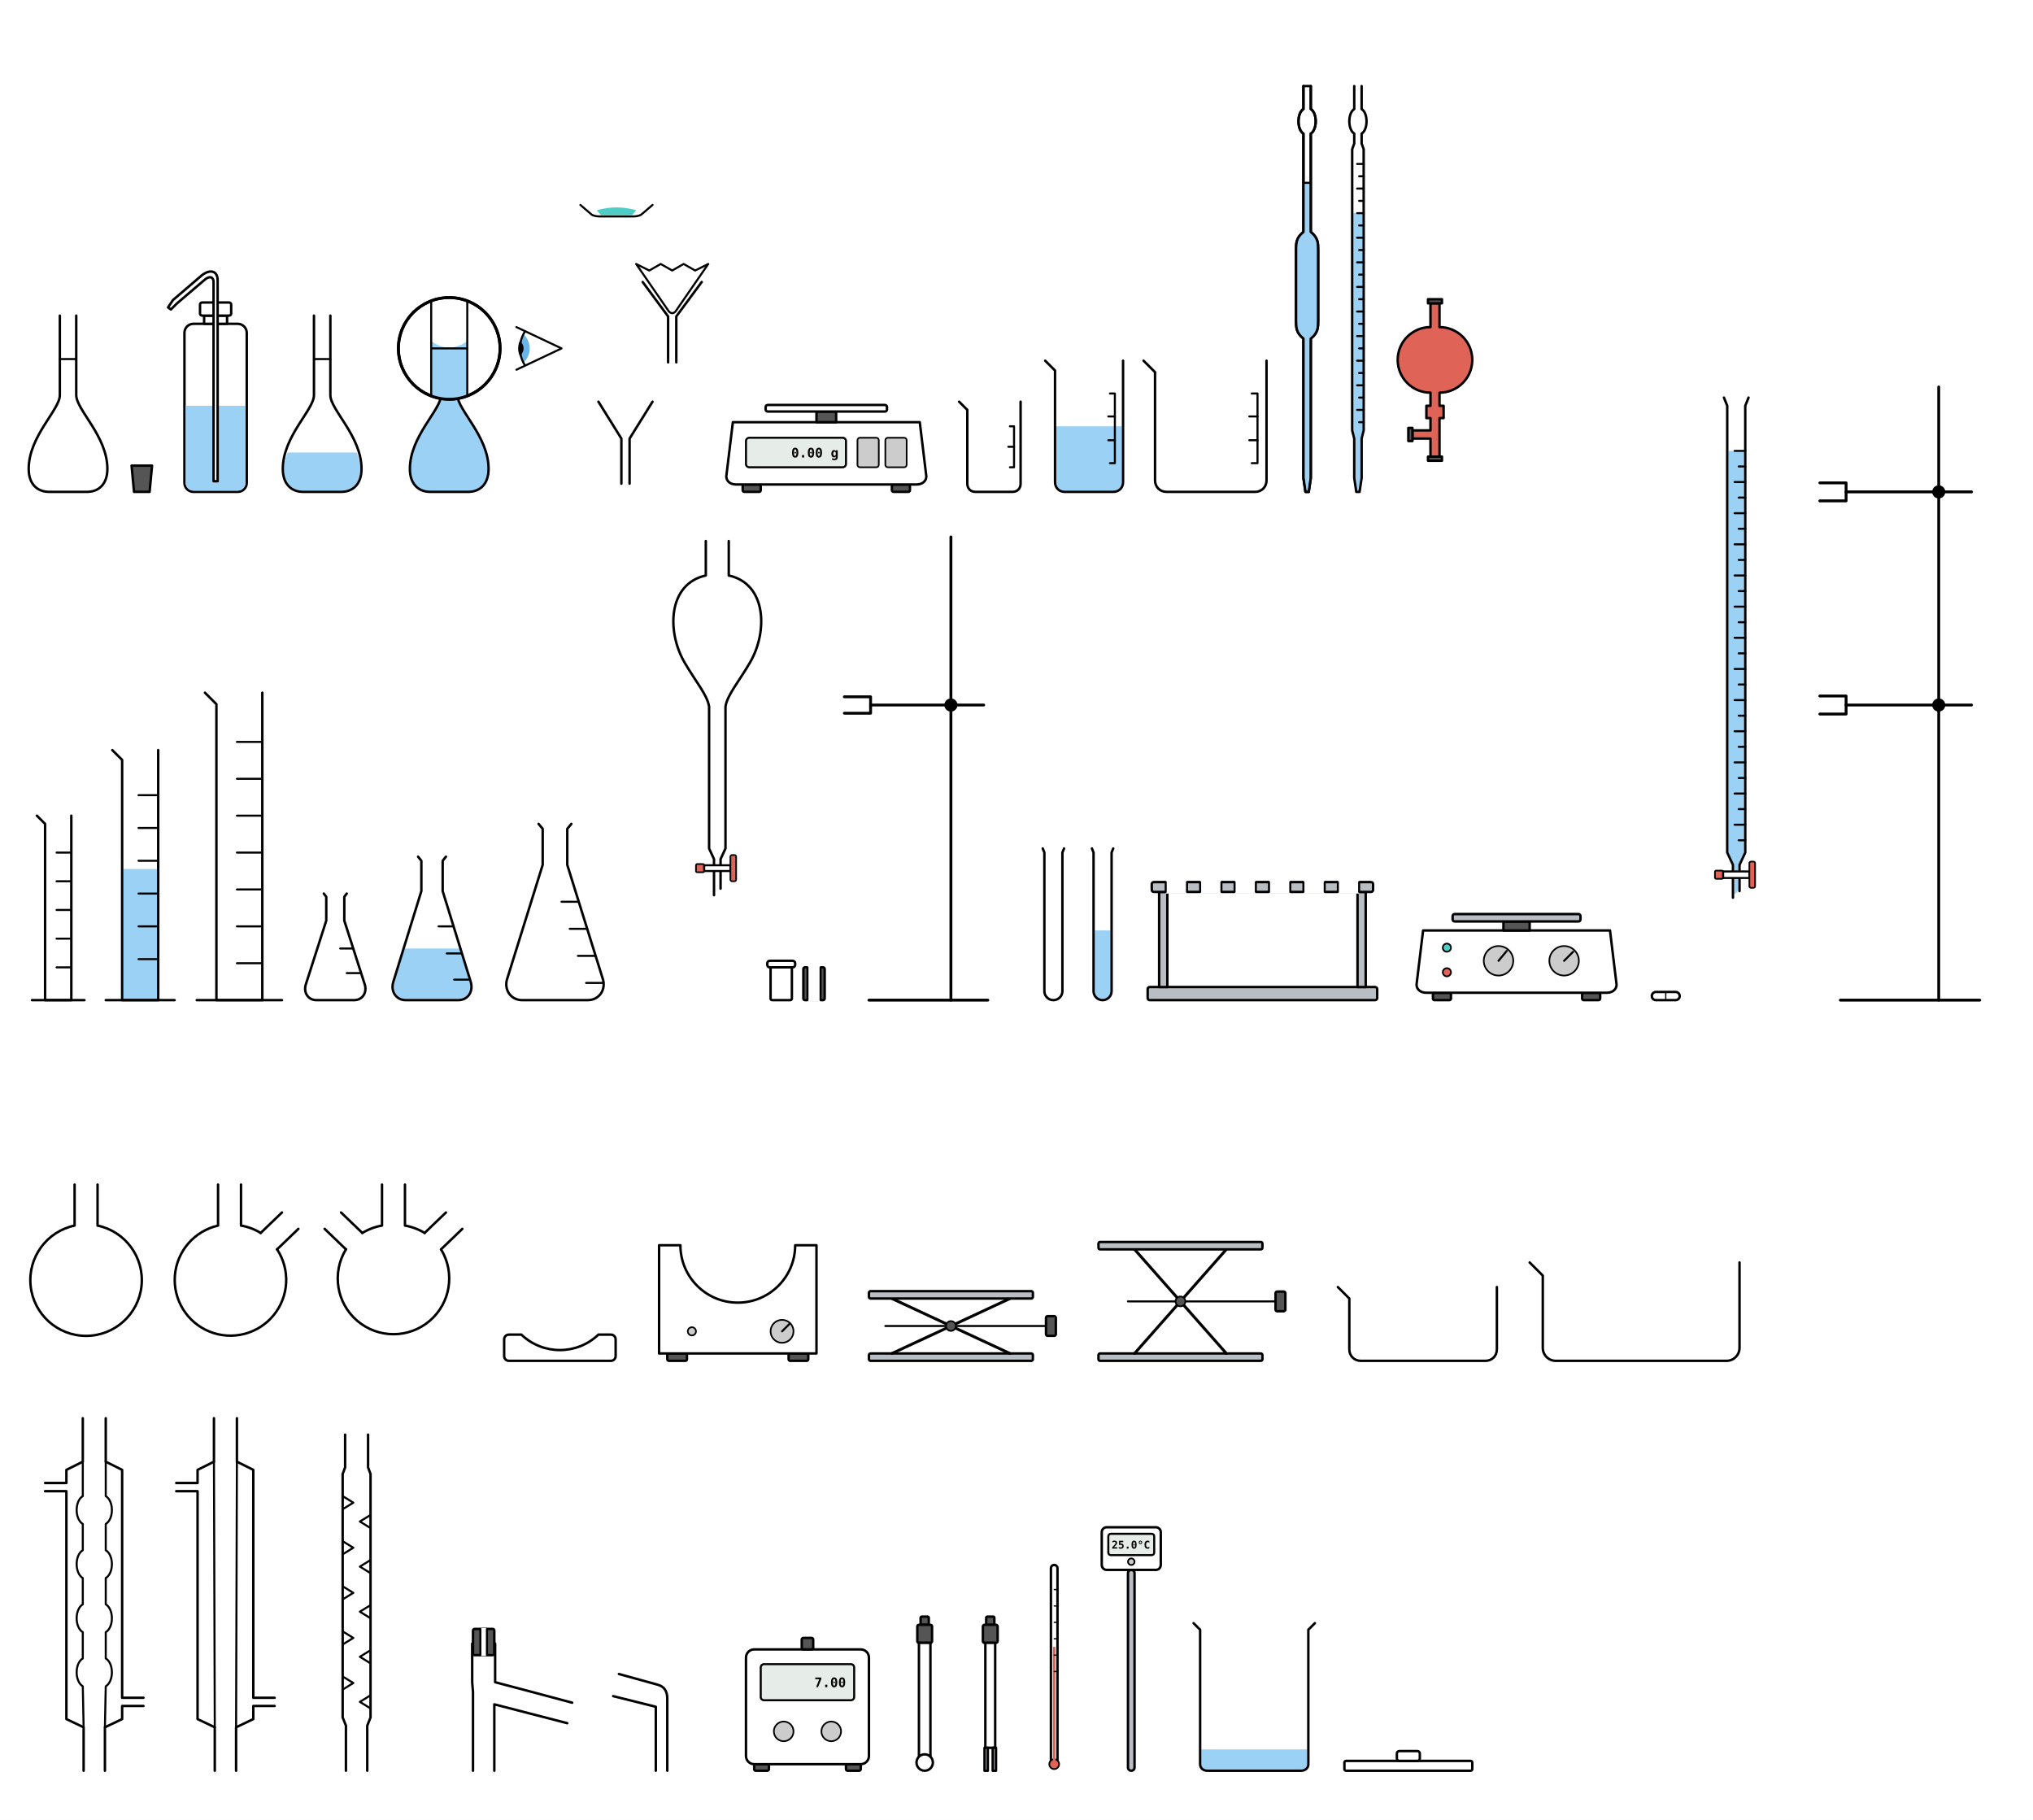
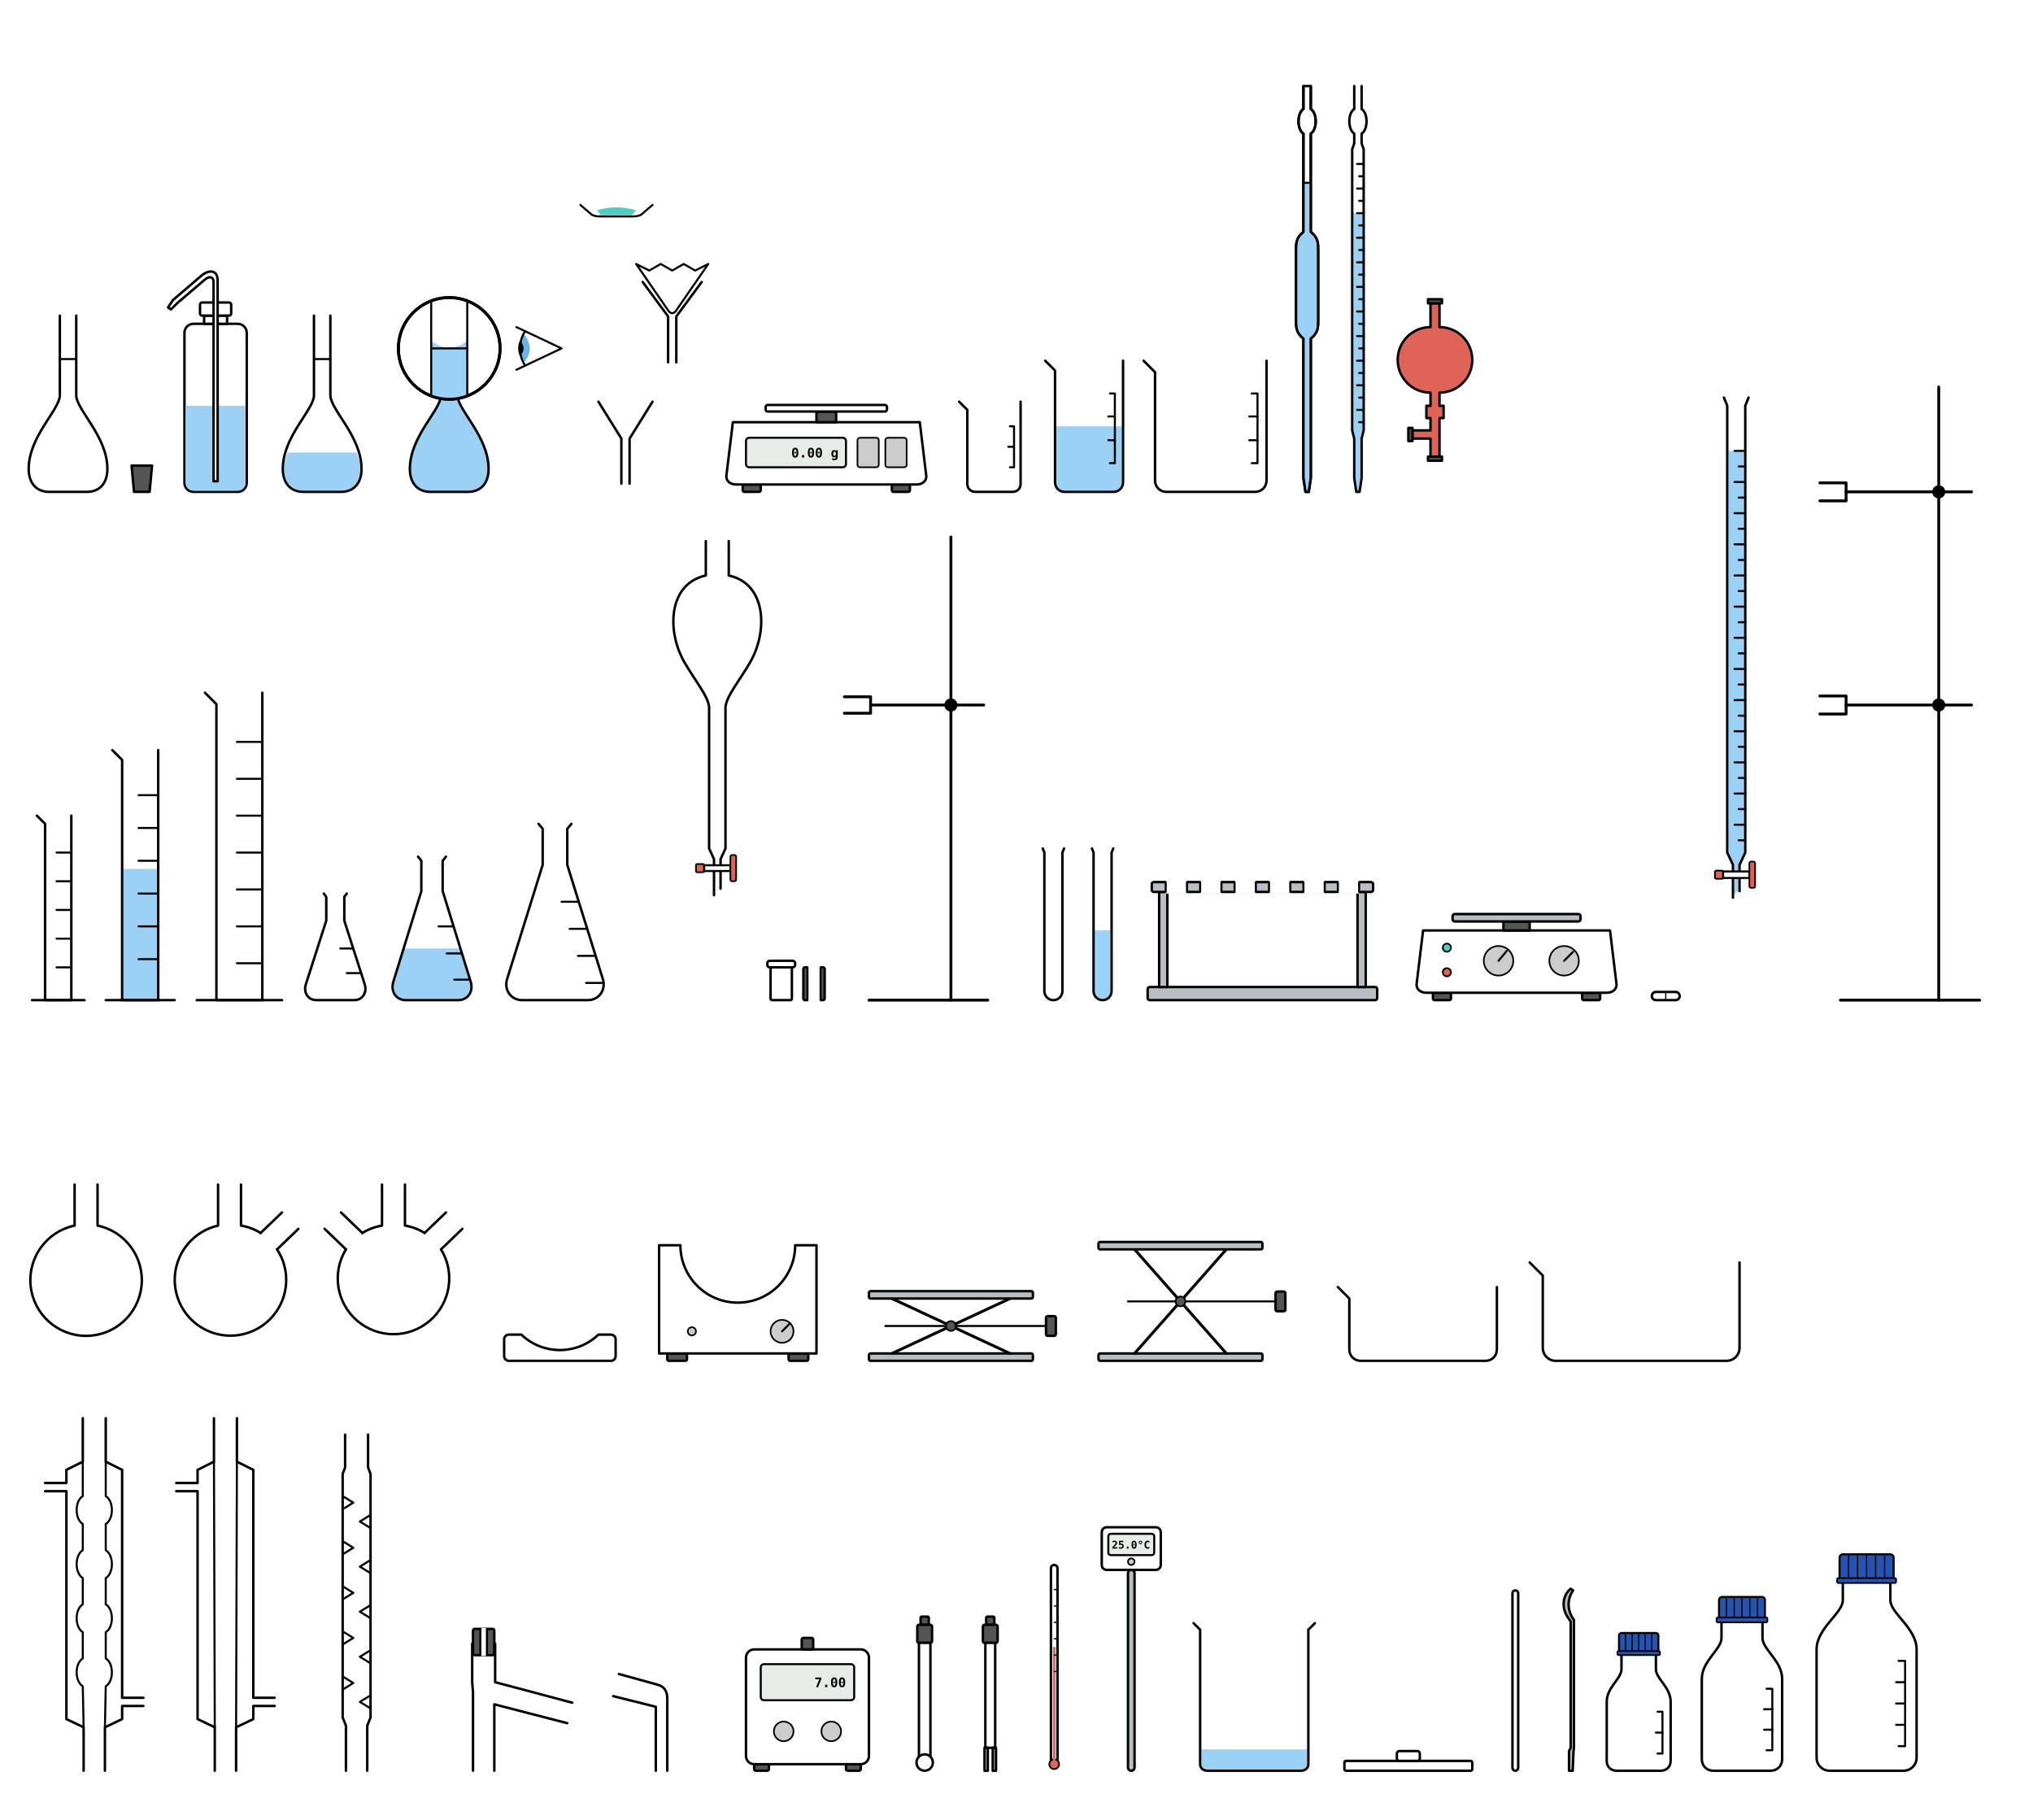
<svg xmlns="http://www.w3.org/2000/svg" viewBox="0 0 2480 2220" width="2480" height="2220">
  <style>
    .verre { fill: #ffffff; stroke: #000000; stroke-width: 3; stroke-linecap: round; stroke-linejoin: round; }
    .verre-fond { fill: #ffffff; stroke: none; }
    .liquide { fill: #9ad1f5; stroke: none; }
    .solide { fill: #4ecdc4; stroke: none; }
    .propipette { fill: #e06358; stroke: #000000; stroke-width: 3; stroke-linecap: round; stroke-linejoin: round; }
    .robinet-rouge { fill: #e06358; stroke: #000000; stroke-width: 2; stroke-linecap: round; stroke-linejoin: round; }
    .trait { fill: none; stroke: #000000; stroke-width: 2.5; stroke-linecap: round; stroke-linejoin: round; }
    .potence { fill: none; stroke: #000000; stroke-width: 3.5; stroke-linecap: round; stroke-linejoin: round; }
    .bouchon { fill: #555555; stroke: #000000; stroke-width: 3; stroke-linejoin: round; }
    .metal { fill: #b8bec4; stroke: #000000; stroke-width: 3; stroke-linecap: round; stroke-linejoin: round; }
    .ecran { fill: #e6ece8; stroke: #000000; stroke-width: 2.5; stroke-linejoin: round; }
    .bouton { fill: #cccccc; stroke: #000000; stroke-width: 2; stroke-linejoin: round; }
    .texte-ecran { font-family: monospace; font-size: 16px; font-weight: bold; fill: #000000; text-anchor: end; }
  </style>
  <rect x="0" y="0" width="2480" height="2220" fill="#ffffff" />
  <path class="verre-fond" d="M 73,385 L 73,482 C 73,500 35,532 35,572 C 35,590 45,600 60,600 L 106,600 C 121,600 131,590 131,572 C 131,532 93,500 93,482 L 93,385 Z" />
  <path class="verre" style="fill:none;" d="M 73,385 L 73,482 C 73,500 35,532 35,572 C 35,590 45,600 60,600 L 106,600 C 121,600 131,590 131,572 C 131,532 93,500 93,482 L 93,385" />
  <line class="trait" x1="73" y1="438" x2="93" y2="438" />
  <polygon class="bouchon" points="160.5,568 185.5,568 182.5,600 163.5,600" />
  <rect class="verre" x="225" y="395" width="76" height="205" rx="11" />
  <path class="liquide" d="M 226.5,495 L 299.5,495 L 299.5,589 C 299.5,594.5 295,598.5 289.5,598.5 L 236.5,598.5 C 231,598.5 226.5,594.5 226.5,589 Z" />
  <rect class="verre" x="249" y="385" width="28" height="10" />
  <rect class="verre" x="244" y="369" width="38" height="16" rx="2.5" />
  <path class="verre" d="M 265.5,587 L 265.5,342 C 265.5,330 256,328 246,336 L 211,366 L 205,375 L 208.5,377.5 L 216,370 L 250,341 C 256,336 260.5,338 260.5,344 L 260.5,587 Z" />
  <path class="verre-fond" d="M 383,385 L 383,482 C 383,500 345,532 345,572 C 345,590 355,600 370,600 L 416,600 C 431,600 441,590 441,572 C 441,532 403,500 403,482 L 403,385 Z" />
  <path class="liquide" d="M 351,552 L 435,552 C 438.5,560 439.5,566 439.5,572 C 439.5,589 430,598.5 416,598.5 L 370,598.5 C 356,598.5 346.5,589 346.5,572 C 346.5,566 347.5,560 351,552 Z" />
  <path class="verre" style="fill:none;" d="M 383,385 L 383,482 C 383,500 345,532 345,572 C 345,590 355,600 370,600 L 416,600 C 431,600 441,590 441,572 C 441,532 403,500 403,482 L 403,385" />
  <line class="trait" x1="383" y1="438" x2="403" y2="438" />
  <path class="liquide" d="M 538,482 C 538,500 500,532 500,572 C 500,590 510,600 525,600 L 571,600 C 586,600 596,590 596,572 C 596,532 558,500 558,482 Z" />
  <path class="verre" style="fill:none;" d="M 538,482 C 538,500 500,532 500,572 C 500,590 510,600 525,600 L 571,600 C 586,600 596,590 596,572 C 596,532 558,500 558,482" />
  <circle cx="548" cy="425" r="62" fill="#ffffff" stroke="#000000" stroke-width="3.5" />
  <path class="liquide" d="M 526,416 Q 548,432 570,416 L 570,482 A 62,62 0 0,1 526,482 Z" />
  <line class="trait" x1="526" y1="368" x2="526" y2="482" />
  <line class="trait" x1="570" y1="368" x2="570" y2="482" />
  <line class="trait" x1="526" y1="425" x2="570" y2="425" />
  <circle cx="548" cy="425" r="62" fill="none" stroke="#000000" stroke-width="3.5" />
  <path d="M 638,407 A 24,24 0 0,1 638,443 A 35,35 0 0,1 638,407 Z" fill="#6ab5e8" />
  <path d="M 634,416 A 11,11 0 0,1 634,434 A 22,22 0 0,1 634,416 Z" fill="#000000" />
  <path class="trait" d="M 640,405 A 38,38 0 0,0 640,445" />
  <path class="trait" d="M 630,399 L 685,425 L 630,451" />
  <path class="verre-fond" d="M 730,490 L 758,535 L 758,590 L 768,590 L 768,535 L 796,490 Z" />
  <path class="verre" style="fill:none;" d="M 730,490 L 758,535 L 758,590" />
  <path class="verre" style="fill:none;" d="M 796,490 L 768,535 L 768,590" />
  <path class="verre-fond" d="M 776,322 L 792,330 L 806,322 L 820,330 L 834,322 L 848,330 L 864,322 L 825,382 L 825,442 L 815,442 L 815,382 Z" />
  <path class="trait" d="M 776,322 L 792,330 L 806,322 L 820,330 L 834,322 L 848,330 L 864,322 L 824,380 Q 820,384 816,380 Z" />
  <path class="verre" style="fill:none;" d="M 784,344 L 815,386 L 815,442" />
  <path class="verre" style="fill:none;" d="M 856,344 L 825,386 L 825,442" />
  <path class="solide" d="M 728,256.5 Q 752,249.5 776,256.5 L 771,262.5 L 733,262.5 Z" />
  <path class="trait" d="M 708,250 L 722,262 C 725,263.5 728,264 732,264 L 772,264 C 776,264 779,263.5 782,262 L 796,250" />
  <rect class="bouchon" x="906" y="591" width="22" height="9" rx="2" />
  <rect class="bouchon" x="1088" y="591" width="22" height="9" rx="2" />
  <path class="verre" d="M 894,515 L 1122,515 L 1130,581 C 1130,587 1125,591 1118,591 L 898,591 C 891,591 886,587 886,581 Z" />
  <rect class="bouchon" x="996" y="502" width="24" height="13" />
  <rect class="verre" x="934" y="494" width="148" height="8" rx="2.5" />
  <rect class="ecran" x="910" y="534" width="122" height="36" rx="4" />
  <text class="texte-ecran" x="1023" y="558">0.00 g</text>
  <rect class="bouton" x="1046" y="534" width="26" height="36" rx="3" />
  <rect class="bouton" x="1080" y="534" width="26" height="36" rx="3" />
  <path class="verre-fond" d="M 1170,490 L 1180,500 L 1180,590 C 1180,596 1184,600 1190,600 L 1235,600 C 1241,600 1245,596 1245,590 L 1245,490 Z" />
  <path class="verre" style="fill:none;" d="M 1170,490 L 1180,500 L 1180,590 C 1180,596 1184,600 1190,600 L 1235,600 C 1241,600 1245,596 1245,590 L 1245,490" />
  <path class="trait" d="M 1232,520 L 1237,520 L 1237,570 L 1232,570" />
  <line class="trait" x1="1230" y1="545" x2="1237" y2="545" />
  <path class="verre-fond" d="M 1275,440 L 1287,452 L 1287,588 C 1287,595 1292,600 1299,600 L 1358,600 C 1365,600 1370,595 1370,588 L 1370,440 Z" />
  <path class="liquide" d="M 1288.5,520 L 1368.5,520 L 1368.5,588 C 1368.5,594 1364,598.5 1358,598.5 L 1299,598.5 C 1293,598.5 1288.5,594 1288.5,588 Z" />
  <path class="verre" style="fill:none;" d="M 1275,440 L 1287,452 L 1287,588 C 1287,595 1292,600 1299,600 L 1358,600 C 1365,600 1370,595 1370,588 L 1370,440" />
  <path class="trait" d="M 1354,480 L 1360,480 L 1360,565 L 1354,565" />
  <line class="trait" x1="1352" y1="508" x2="1360" y2="508" />
  <line class="trait" x1="1352" y1="537" x2="1360" y2="537" />
  <path class="verre-fond" d="M 1395,440 L 1409,454 L 1409,586 C 1409,594 1415,600 1423,600 L 1531,600 C 1539,600 1545,594 1545,586 L 1545,440 Z" />
  <path class="verre" style="fill:none;" d="M 1395,440 L 1409,454 L 1409,586 C 1409,594 1415,600 1423,600 L 1531,600 C 1539,600 1545,594 1545,586 L 1545,440" />
  <path class="trait" d="M 1527,480 L 1534,480 L 1534,565 L 1527,565" />
  <line class="trait" x1="1524" y1="508" x2="1534" y2="508" />
  <line class="trait" x1="1524" y1="537" x2="1534" y2="537" />
  <path class="verre" d="M 1590,105 L 1590,133 C 1582,138 1582,158 1590,163 L 1590,283 C 1581,290 1581,297 1581,305 L 1581,391 C 1581,399 1581,406 1590,413 L 1590,583 L 1592.5,600 L 1596.5,600 L 1599,583 L 1599,413 C 1608,406 1608,399 1608,391 L 1608,305 C 1608,297 1608,290 1599,283 L 1599,163 C 1607,158 1607,138 1599,133 L 1599,105 Z" />
  <path class="liquide" d="M 1591.5,223 L 1597.5,223 L 1597.5,283 C 1606.5,290 1606.5,297 1606.5,305 L 1606.5,391 C 1606.5,399 1606.5,406 1597.5,413 L 1597.5,583 L 1595.5,598.5 L 1593.5,598.5 L 1591.5,583 L 1591.5,413 C 1582.5,406 1582.5,399 1582.5,391 L 1582.5,305 C 1582.5,297 1582.5,290 1591.5,283 Z" />
  <path class="verre" style="fill:none;" d="M 1590,105 L 1590,133 C 1582,138 1582,158 1590,163 L 1590,283 C 1581,290 1581,297 1581,305 L 1581,391 C 1581,399 1581,406 1590,413 L 1590,583 L 1592.5,600 L 1596.5,600 L 1599,583 L 1599,413 C 1608,406 1608,399 1608,391 L 1608,305 C 1608,297 1608,290 1599,283 L 1599,163 C 1607,158 1607,138 1599,133 L 1599,105" />
  <line class="trait" x1="1590" y1="223" x2="1599" y2="223" />
  <path class="verre-fond" d="M 1652,105 L 1652,133 C 1644,138 1644,158 1652,163 L 1652,175 L 1649.5,182 L 1649.5,525 L 1652,535 L 1652,583 L 1654.5,600 L 1658.5,600 L 1661,583 L 1661,535 L 1663.5,525 L 1663.5,182 L 1661,175 L 1661,163 C 1669,158 1669,138 1661,133 L 1661,105 Z" />
  <path class="liquide" d="M 1651,260 L 1662,260 L 1662,525 L 1659.5,535 L 1659.5,583 L 1657.5,598.5 L 1655.5,598.5 L 1653.5,583 L 1653.5,535 L 1651,525 Z" />
  <path class="verre" style="fill:none;" d="M 1652,105 L 1652,133 C 1644,138 1644,158 1652,163 L 1652,175 L 1649.5,182 L 1649.5,525 L 1652,535 L 1652,583 L 1654.5,600 L 1658.5,600 L 1661,583 L 1661,535 L 1663.5,525 L 1663.5,182 L 1661,175 L 1661,163 C 1669,158 1669,138 1661,133 L 1661,105" />
  <line class="trait" x1="1655.5" y1="200" x2="1663.5" y2="200" />
  <line class="trait" x1="1658" y1="215" x2="1663.5" y2="215" />
  <line class="trait" x1="1655.5" y1="230" x2="1663.5" y2="230" />
  <line class="trait" x1="1658" y1="245" x2="1663.5" y2="245" />
  <line class="trait" x1="1655.5" y1="260" x2="1663.5" y2="260" />
  <line class="trait" x1="1658" y1="275" x2="1663.5" y2="275" />
  <line class="trait" x1="1655.5" y1="290" x2="1663.5" y2="290" />
  <line class="trait" x1="1658" y1="305" x2="1663.5" y2="305" />
  <line class="trait" x1="1655.5" y1="320" x2="1663.5" y2="320" />
  <line class="trait" x1="1658" y1="335" x2="1663.5" y2="335" />
  <line class="trait" x1="1655.5" y1="350" x2="1663.5" y2="350" />
  <line class="trait" x1="1658" y1="365" x2="1663.5" y2="365" />
  <line class="trait" x1="1655.5" y1="380" x2="1663.5" y2="380" />
  <line class="trait" x1="1658" y1="395" x2="1663.5" y2="395" />
  <line class="trait" x1="1655.5" y1="410" x2="1663.5" y2="410" />
  <line class="trait" x1="1658" y1="425" x2="1663.5" y2="425" />
  <line class="trait" x1="1655.5" y1="440" x2="1663.5" y2="440" />
  <line class="trait" x1="1658" y1="455" x2="1663.5" y2="455" />
  <line class="trait" x1="1655.5" y1="470" x2="1663.5" y2="470" />
  <line class="trait" x1="1658" y1="485" x2="1663.5" y2="485" />
  <line class="trait" x1="1655.5" y1="500" x2="1663.5" y2="500" />
  <line class="trait" x1="1658" y1="515" x2="1663.5" y2="515" />
  <path class="propipette" d="M 1745,370 L 1745,399 A 40,40 0 1,0 1745,479 L 1745,495 L 1740,495 L 1740,510 L 1745,510 L 1745,525 L 1723,525 L 1723,535 L 1745,535 L 1745,557 L 1756,557 L 1756,510 L 1761,510 L 1761,495 L 1756,495 L 1756,479 A 40,40 0 1,0 1756,399 L 1756,370 Z" />
  <rect class="bouchon" x="1742" y="365" width="17" height="5" />
  <rect class="bouchon" x="1718" y="522" width="5" height="16" />
  <rect class="bouchon" x="1742" y="557" width="17" height="5" />
  <path class="verre-fond" d="M 45,995 L 55,1005 L 55,1220 L 87,1220 L 87,995 Z" />
  <path class="verre" style="fill:none;" d="M 45,995 L 55,1005 L 55,1220 L 87,1220 L 87,995" />
  <line class="verre" x1="39" y1="1220" x2="103" y2="1220" />
  <line class="trait" x1="69" y1="1040" x2="87" y2="1040" />
  <line class="trait" x1="69" y1="1075" x2="87" y2="1075" />
  <line class="trait" x1="69" y1="1110" x2="87" y2="1110" />
  <line class="trait" x1="69" y1="1145" x2="87" y2="1145" />
  <line class="trait" x1="69" y1="1180" x2="87" y2="1180" />
  <path class="verre-fond" d="M 137,915 L 149,927 L 149,1220 L 193,1220 L 193,915 Z" />
  <path class="liquide" d="M 150.5,1060 L 191.5,1060 L 191.5,1218.5 L 150.5,1218.5 Z" />
  <path class="verre" style="fill:none;" d="M 137,915 L 149,927 L 149,1220 L 193,1220 L 193,915" />
  <line class="verre" x1="129" y1="1220" x2="213" y2="1220" />
  <line class="trait" x1="169" y1="970" x2="193" y2="970" />
  <line class="trait" x1="169" y1="1010" x2="193" y2="1010" />
  <line class="trait" x1="169" y1="1050" x2="193" y2="1050" />
  <line class="trait" x1="169" y1="1090" x2="193" y2="1090" />
  <line class="trait" x1="169" y1="1130" x2="193" y2="1130" />
  <line class="trait" x1="169" y1="1170" x2="193" y2="1170" />
  <path class="verre-fond" d="M 250,845 L 264,859 L 264,1220 L 320,1220 L 320,845 Z" />
  <path class="verre" style="fill:none;" d="M 250,845 L 264,859 L 264,1220 L 320,1220 L 320,845" />
  <line class="verre" x1="240" y1="1220" x2="344" y2="1220" />
  <line class="trait" x1="289" y1="905" x2="320" y2="905" />
  <line class="trait" x1="289" y1="950" x2="320" y2="950" />
  <line class="trait" x1="289" y1="995" x2="320" y2="995" />
  <line class="trait" x1="289" y1="1040" x2="320" y2="1040" />
  <line class="trait" x1="289" y1="1085" x2="320" y2="1085" />
  <line class="trait" x1="289" y1="1130" x2="320" y2="1130" />
  <line class="trait" x1="289" y1="1175" x2="320" y2="1175" />
  <path class="verre-fond" d="M 395,1090 L 398,1094 L 398,1123 L 373,1201 C 370,1211 376,1220 386,1220 L 432,1220 C 442,1220 448,1211 445,1201 L 420,1123 L 420,1094 L 423,1090 Z" />
  <path class="verre" style="fill:none;" d="M 395,1090 L 398,1094 L 398,1123 L 373,1201 C 370,1211 376,1220 386,1220 L 432,1220 C 442,1220 448,1211 445,1201 L 420,1123 L 420,1094 L 423,1090" />
  <line class="trait" x1="415" y1="1157" x2="430" y2="1157" />
  <line class="trait" x1="423" y1="1187" x2="440" y2="1187" />
  <path class="verre-fond" d="M 510,1045 L 514,1050 L 514,1087 L 480,1197 C 476,1209 483,1220 495,1220 L 559,1220 C 571,1220 578,1209 574,1197 L 540,1087 L 540,1050 L 544,1045 Z" />
  <path class="liquide" d="M 493.5,1157 L 560.5,1157 L 572.5,1197 C 576,1208 570,1218.5 559,1218.5 L 495,1218.5 C 484,1218.5 478,1208 481.5,1197 Z" />
  <path class="verre" style="fill:none;" d="M 510,1045 L 514,1050 L 514,1087 L 480,1197 C 476,1209 483,1220 495,1220 L 559,1220 C 571,1220 578,1209 574,1197 L 540,1087 L 540,1050 L 544,1045" />
  <line class="trait" x1="535" y1="1130" x2="552" y2="1130" />
  <line class="trait" x1="545" y1="1163" x2="563" y2="1163" />
  <line class="trait" x1="554" y1="1195" x2="572" y2="1195" />
  <path class="verre-fond" d="M 657,1005 L 662,1011 L 662,1055 L 619,1193 C 614,1207 623,1220 637,1220 L 717,1220 C 731,1220 740,1207 735,1193 L 692,1055 L 692,1011 L 697,1005 Z" />
  <path class="verre" style="fill:none;" d="M 657,1005 L 662,1011 L 662,1055 L 619,1193 C 614,1207 623,1220 637,1220 L 717,1220 C 731,1220 740,1207 735,1193 L 692,1055 L 692,1011 L 697,1005" />
  <line class="trait" x1="685" y1="1100" x2="705" y2="1100" />
  <line class="trait" x1="695" y1="1133" x2="716" y2="1133" />
  <line class="trait" x1="705" y1="1166" x2="726" y2="1166" />
  <line class="trait" x1="715" y1="1199" x2="736" y2="1199" />
  <path class="verre-fond" d="M 861,660 L 861,702 C 815,712 813,770 835,808 C 849,832 863,848 865,862 L 865,1035 L 871,1048 L 871,1092 L 879,1084 L 879,1048 L 885,1035 L 885,862 C 887,848 901,832 915,808 C 937,770 935,712 889,702 L 889,660 Z" />
  <path class="verre" style="fill:none;" d="M 861,660 L 861,702 C 815,712 813,770 835,808 C 849,832 863,848 865,862 L 865,1035 L 871,1048 L 871,1092" />
  <path class="verre" style="fill:none;" d="M 889,660 L 889,702 C 935,712 937,770 915,808 C 901,832 887,848 885,862 L 885,1035 L 879,1048 L 879,1084" />
  <rect class="robinet-rouge" x="849" y="1054" width="10" height="10" rx="1.5" />
  <rect class="verre" style="stroke-width: 2.5;" x="859" y="1055.5" width="32" height="7" />
  <rect class="robinet-rouge" x="891" y="1043" width="7" height="32" rx="2" />
  <rect class="verre" x="936" y="1172" width="34" height="8" rx="3" />
  <rect class="verre" x="940" y="1180" width="26" height="40" rx="2" />
  <rect class="bouchon" x="980" y="1180" width="26" height="40" rx="2" />
  <rect class="verre-fond" x="985" y="1178" width="16" height="44" />
  <line class="trait" x1="985" y1="1180" x2="985" y2="1220" />
  <line class="trait" x1="1001" y1="1180" x2="1001" y2="1220" />
  <line class="potence" x1="1060" y1="1220" x2="1205" y2="1220" />
  <line class="potence" x1="1160" y1="655" x2="1160" y2="1220" />
  <line class="potence" x1="1062" y1="860" x2="1200" y2="860" />
  <circle cx="1160" cy="860" r="8" fill="#000000" />
  <path class="potence" d="M 1030,850 L 1062,850 L 1062,870 L 1030,870" />
  <path class="verre-fond" d="M 1272,1035 L 1274,1040 L 1274,1209 A 11,11 0 0,0 1296,1209 L 1296,1040 L 1298,1035 Z" />
  <path class="verre" style="fill:none;" d="M 1272,1035 L 1274,1040 L 1274,1209 A 11,11 0 0,0 1296,1209 L 1296,1040 L 1298,1035" />
  <path class="verre-fond" d="M 1332,1035 L 1334,1040 L 1334,1209 A 11,11 0 0,0 1356,1209 L 1356,1040 L 1358,1035 Z" />
  <path class="liquide" d="M 1335.5,1135 L 1354.5,1135 L 1354.5,1209 A 9.5,9.5 0 0,1 1335.5,1209 Z" />
  <path class="verre" style="fill:none;" d="M 1332,1035 L 1334,1040 L 1334,1209 A 11,11 0 0,0 1356,1209 L 1356,1040 L 1358,1035" />
  <rect class="metal" x="1400" y="1204" width="280" height="16" rx="2.5" />
  <rect class="metal" x="1414" y="1088" width="10" height="116" />
  <rect class="metal" x="1656" y="1088" width="10" height="116" />
  <rect class="metal" x="1405" y="1076" width="270" height="12" rx="2.5" />
  <rect class="verre-fond" x="1422" y="1074" width="26" height="16" />
  <rect class="verre-fond" x="1464" y="1074" width="26" height="16" />
  <rect class="verre-fond" x="1506" y="1074" width="26" height="16" />
  <rect class="verre-fond" x="1548" y="1074" width="26" height="16" />
  <rect class="verre-fond" x="1590" y="1074" width="26" height="16" />
  <rect class="verre-fond" x="1632" y="1074" width="26" height="16" />
  <line class="trait" x1="1422" y1="1076" x2="1422" y2="1088" />
  <line class="trait" x1="1448" y1="1076" x2="1448" y2="1088" />
  <line class="trait" x1="1464" y1="1076" x2="1464" y2="1088" />
  <line class="trait" x1="1490" y1="1076" x2="1490" y2="1088" />
  <line class="trait" x1="1506" y1="1076" x2="1506" y2="1088" />
  <line class="trait" x1="1532" y1="1076" x2="1532" y2="1088" />
  <line class="trait" x1="1548" y1="1076" x2="1548" y2="1088" />
  <line class="trait" x1="1574" y1="1076" x2="1574" y2="1088" />
  <line class="trait" x1="1590" y1="1076" x2="1590" y2="1088" />
  <line class="trait" x1="1616" y1="1076" x2="1616" y2="1088" />
  <line class="trait" x1="1632" y1="1076" x2="1632" y2="1088" />
  <line class="trait" x1="1658" y1="1076" x2="1658" y2="1088" />
  <rect class="bouchon" x="1748" y="1211" width="22" height="9" rx="2" />
  <rect class="bouchon" x="1930" y="1211" width="22" height="9" rx="2" />
  <path class="verre" d="M 1736,1135 L 1964,1135 L 1972,1201 C 1972,1207 1967,1211 1960,1211 L 1740,1211 C 1733,1211 1728,1207 1728,1201 Z" />
  <rect class="bouchon" x="1834" y="1124" width="32" height="11" />
  <rect class="metal" x="1772" y="1115" width="156" height="9" rx="2.5" />
  <circle cx="1765" cy="1156" r="5" fill="#4ecdc4" stroke="#000000" stroke-width="2" />
  <circle cx="1765" cy="1186" r="5" fill="#e06358" stroke="#000000" stroke-width="2" />
  <circle class="bouton" cx="1828" cy="1172" r="18" />
  <line class="trait" x1="1828" y1="1172" x2="1838" y2="1160" />
  <circle class="bouton" cx="1908" cy="1172" r="18" />
  <line class="trait" x1="1908" y1="1172" x2="1919" y2="1161" />
  <rect class="verre" x="2015" y="1210" width="34" height="10" rx="5" />
  <line class="trait" style="stroke-width: 1.5;" x1="2032" y1="1210" x2="2032" y2="1220" />
  <path class="verre-fond" d="M 2103,485 L 2107,495 L 2107,1040 L 2114,1055 L 2114,1095 L 2122,1087 L 2122,1055 L 2129,1040 L 2129,495 L 2133,485 Z" />
  <path class="liquide" d="M 2108.5,550 L 2127.5,550 L 2127.5,1040 L 2120.5,1055 L 2120.5,1086.5 L 2115.5,1091.5 L 2115.5,1055 L 2108.5,1040 Z" />
  <path class="verre" style="fill:none;" d="M 2103,485 L 2107,495 L 2107,1040 L 2114,1055 L 2114,1095" />
  <path class="verre" style="fill:none;" d="M 2133,485 L 2129,495 L 2129,1040 L 2122,1055 L 2122,1087" />
  <line class="trait" x1="2116" y1="550" x2="2129" y2="550" />
  <line class="trait" x1="2121" y1="569" x2="2129" y2="569" />
  <line class="trait" x1="2116" y1="588" x2="2129" y2="588" />
  <line class="trait" x1="2121" y1="607" x2="2129" y2="607" />
  <line class="trait" x1="2116" y1="626" x2="2129" y2="626" />
  <line class="trait" x1="2121" y1="645" x2="2129" y2="645" />
  <line class="trait" x1="2116" y1="664" x2="2129" y2="664" />
  <line class="trait" x1="2121" y1="683" x2="2129" y2="683" />
  <line class="trait" x1="2116" y1="702" x2="2129" y2="702" />
  <line class="trait" x1="2121" y1="721" x2="2129" y2="721" />
  <line class="trait" x1="2116" y1="740" x2="2129" y2="740" />
  <line class="trait" x1="2121" y1="759" x2="2129" y2="759" />
  <line class="trait" x1="2116" y1="778" x2="2129" y2="778" />
  <line class="trait" x1="2121" y1="797" x2="2129" y2="797" />
  <line class="trait" x1="2116" y1="816" x2="2129" y2="816" />
  <line class="trait" x1="2121" y1="835" x2="2129" y2="835" />
  <line class="trait" x1="2116" y1="854" x2="2129" y2="854" />
  <line class="trait" x1="2121" y1="873" x2="2129" y2="873" />
  <line class="trait" x1="2116" y1="892" x2="2129" y2="892" />
  <line class="trait" x1="2121" y1="911" x2="2129" y2="911" />
  <line class="trait" x1="2116" y1="930" x2="2129" y2="930" />
  <line class="trait" x1="2121" y1="949" x2="2129" y2="949" />
  <line class="trait" x1="2116" y1="968" x2="2129" y2="968" />
  <line class="trait" x1="2121" y1="987" x2="2129" y2="987" />
  <line class="trait" x1="2116" y1="1006" x2="2129" y2="1006" />
  <line class="trait" x1="2121" y1="1025" x2="2129" y2="1025" />
  <rect class="robinet-rouge" x="2092" y="1062" width="10" height="10" rx="1.5" />
  <rect class="verre" style="stroke-width: 2.5;" x="2102" y="1063" width="32" height="8" />
  <rect class="robinet-rouge" x="2134" y="1051" width="7" height="32" rx="2" />
  <line class="potence" x1="2245" y1="1220" x2="2415" y2="1220" />
  <line class="potence" x1="2365" y1="472" x2="2365" y2="1220" />
  <line class="potence" x1="2252" y1="600" x2="2405" y2="600" />
  <circle cx="2365" cy="600" r="8" fill="#000000" />
  <path class="potence" d="M 2220,589 L 2252,589 L 2252,611 L 2220,611" />
  <line class="potence" x1="2252" y1="860" x2="2405" y2="860" />
  <circle cx="2365" cy="860" r="8" fill="#000000" />
  <path class="potence" d="M 2220,849 L 2252,849 L 2252,871 L 2220,871" />
  <path class="verre-fond" d="M 91,1445 L 91,1495 A 68,68 0 1,0 119,1495 L 119,1445 Z" />
  <path class="verre" style="fill:none;" d="M 91,1445 L 91,1495 A 68,68 0 1,0 119,1495 L 119,1445" />
  <path class="verre-fond" d="M 266,1445 L 266,1495 A 68,68 0 1,0 294,1495 L 294,1445 Z" />
  <polygon class="verre-fond" points="344,1479 364,1499 338,1524 318,1504" />
  <line class="verre" x1="344" y1="1479" x2="318" y2="1504" />
  <line class="verre" x1="364" y1="1499" x2="338" y2="1524" />
  <path class="verre" style="fill:none;" d="M 266,1445 L 266,1495 A 68,68 0 1,0 338,1524" />
  <path class="verre" style="fill:none;" d="M 318,1504 A 68,68 0 0,0 294,1495 L 294,1445" />
  <path class="verre-fond" d="M 466,1445 L 466,1495 A 68,68 0 1,0 494,1495 L 494,1445 Z" />
  <polygon class="verre-fond" points="416,1479 396,1499 422,1524 442,1504" />
  <line class="verre" x1="416" y1="1479" x2="442" y2="1504" />
  <line class="verre" x1="396" y1="1499" x2="422" y2="1524" />
  <polygon class="verre-fond" points="544,1479 564,1499 538,1524 518,1504" />
  <line class="verre" x1="544" y1="1479" x2="518" y2="1504" />
  <line class="verre" x1="564" y1="1499" x2="538" y2="1524" />
  <path class="verre" style="fill:none;" d="M 422,1524 A 68,68 0 1,0 538,1524" />
  <path class="verre" style="fill:none;" d="M 466,1445 L 466,1495 A 68,68 0 0,0 442,1504" />
  <path class="verre" style="fill:none;" d="M 518,1504 A 68,68 0 0,0 494,1495 L 494,1445" />
  <path class="verre" d="M 615,1634 C 615,1630.5 617.5,1628 621,1628 L 636,1628 A 68,68 0 0,0 730,1628 L 745,1628 C 748.5,1628 751,1630.5 751,1634 L 751,1654 C 751,1657.5 748.5,1660 745,1660 L 621,1660 C 617.5,1660 615,1657.5 615,1654 Z" />
  <rect class="bouchon" x="814" y="1651" width="24" height="9" rx="2" />
  <rect class="bouchon" x="962" y="1651" width="24" height="9" rx="2" />
  <path class="verre" d="M 804,1519 L 830,1519 A 70,70 0 0,0 970,1519 L 996,1519 L 996,1651 L 804,1651 Z" />
  <circle cx="844" cy="1624" r="5" fill="#cccccc" stroke="#000000" stroke-width="2" />
  <circle class="bouton" cx="954" cy="1624" r="14" />
  <line class="trait" x1="954" y1="1624" x2="963" y2="1615" />
  <rect class="metal" x="1060" y="1651" width="200" height="9" rx="2" />
  <line class="potence" x1="1088" y1="1584" x2="1232" y2="1651" />
  <line class="potence" x1="1232" y1="1584" x2="1088" y2="1651" />
  <line class="trait" x1="1080" y1="1617.5" x2="1276" y2="1617.5" />
  <circle cx="1160" cy="1617.5" r="6" fill="#555555" stroke="#000000" stroke-width="2" />
  <rect class="bouchon" x="1276" y="1605.5" width="12" height="24" rx="2" />
  <rect class="metal" x="1060" y="1575" width="200" height="9" rx="2" />
  <rect class="metal" x="1340" y="1651" width="200" height="9" rx="2" />
  <line class="potence" x1="1384" y1="1524" x2="1496" y2="1651" />
  <line class="potence" x1="1496" y1="1524" x2="1384" y2="1651" />
  <line class="trait" x1="1376" y1="1587.5" x2="1556" y2="1587.5" />
  <circle cx="1440" cy="1587.5" r="6" fill="#555555" stroke="#000000" stroke-width="2" />
  <rect class="bouchon" x="1556" y="1575.5" width="12" height="24" rx="2" />
  <rect class="metal" x="1340" y="1515" width="200" height="9" rx="2" />
  <path class="verre-fond" d="M 1632,1570 L 1646,1584 L 1646,1646 C 1646,1654 1652,1660 1660,1660 L 1812,1660 C 1820,1660 1826,1654 1826,1646 L 1826,1570 Z" />
  <path class="verre" style="fill:none;" d="M 1632,1570 L 1646,1584 L 1646,1646 C 1646,1654 1652,1660 1660,1660 L 1812,1660 C 1820,1660 1826,1654 1826,1646 L 1826,1570" />
  <path class="verre-fond" d="M 1866,1540 L 1882,1556 L 1882,1644 C 1882,1653 1889,1660 1898,1660 L 2106,1660 C 2115,1660 2122,1653 2122,1644 L 2122,1540 Z" />
  <path class="verre" style="fill:none;" d="M 1866,1540 L 1882,1556 L 1882,1644 C 1882,1653 1889,1660 1898,1660 L 2106,1660 C 2115,1660 2122,1653 2122,1644 L 2122,1540" />
  <path class="verre-fond" d="M 101,1730 L 129,1730 L 129,1783 L 149,1793 L 149,2097 L 128,2107 L 128,2160 L 102,2160 L 102,2107 L 81,2097 L 81,1793 L 101,1783 Z" />
  <path class="verre" style="fill:none;" d="M 101,1730 L 101,1783 L 81,1793 L 81,1809 L 55,1809" />
  <path class="verre" style="fill:none;" d="M 55,1819 L 81,1819 L 81,2097 L 102,2107 L 102,2160" />
  <path class="verre" style="fill:none;" d="M 129,1730 L 129,1783 L 149,1793 L 149,2071 L 175,2071" />
  <path class="verre" style="fill:none;" d="M 175,2081 L 149,2081 L 149,2097 L 128,2107 L 128,2160" />
  <path class="trait" d="M 101,1783 L 101,1825 C 91,1831 91,1853 101,1859 L 101,1891 C 91,1897 91,1919 101,1925 L 101,1957 C 91,1963 91,1985 101,1991 L 101,2023 C 91,2029 91,2051 101,2057 L 102,2107" />
  <path class="trait" d="M 129,1783 L 129,1825 C 139,1831 139,1853 129,1859 L 129,1891 C 139,1897 139,1919 129,1925 L 129,1957 C 139,1963 139,1985 129,1991 L 129,2023 C 139,2029 139,2051 129,2057 L 128,2107" />
  <path class="verre-fond" d="M 261,1730 L 289,1730 L 289,1783 L 309,1793 L 309,2097 L 288,2107 L 288,2160 L 262,2160 L 262,2107 L 241,2097 L 241,1793 L 261,1783 Z" />
  <path class="verre" style="fill:none;" d="M 261,1730 L 261,1783 L 241,1793 L 241,1809 L 215,1809" />
  <path class="verre" style="fill:none;" d="M 215,1819 L 241,1819 L 241,2097 L 262,2107 L 262,2160" />
  <path class="verre" style="fill:none;" d="M 289,1730 L 289,1783 L 309,1793 L 309,2071 L 335,2071" />
  <path class="verre" style="fill:none;" d="M 335,2081 L 309,2081 L 309,2097 L 288,2107 L 288,2160" />
  <line class="trait" x1="261" y1="1783" x2="262" y2="2107" />
  <line class="trait" x1="289" y1="1783" x2="288" y2="2107" />
  <path class="verre-fond" d="M 421,1750 L 449,1750 L 449,1790 L 452,1798 L 452,2095 L 448,2105 L 448,2160 L 422,2160 L 422,2105 L 418,2095 L 418,1798 L 421,1790 Z" />
  <path class="verre" style="fill:none;" d="M 421,1750 L 421,1790 L 418,1798 L 418,2095 L 422,2105 L 422,2160" />
  <path class="verre" style="fill:none;" d="M 449,1750 L 449,1790 L 452,1798 L 452,2095 L 448,2105 L 448,2160" />
  <polyline class="trait" points="418,1825 431,1833 418,1841" />
  <polyline class="trait" points="452,1848 439,1856 452,1864" />
  <polyline class="trait" points="418,1880 431,1888 418,1896" />
  <polyline class="trait" points="452,1903 439,1911 452,1919" />
  <polyline class="trait" points="418,1935 431,1943 418,1951" />
  <polyline class="trait" points="452,1958 439,1966 452,1974" />
  <polyline class="trait" points="418,1990 431,1998 418,2006" />
  <polyline class="trait" points="452,2013 439,2021 452,2029" />
  <polyline class="trait" points="418,2045 431,2053 418,2061" />
  <polyline class="trait" points="452,2068 439,2076 452,2084" />
  <path class="verre-fond" d="M 576,2005 L 604,2005 L 604,2052 L 698,2077 L 692,2102 L 603,2079 L 603,2160 L 577,2160 L 577,2052 Z" />
  <path class="verre" style="fill:none;" d="M 576,2005 L 576,2052 L 577,2064 L 577,2160" />
  <path class="verre" style="fill:none;" d="M 604,2005 L 604,2052 L 698,2077" />
  <path class="verre" style="fill:none;" d="M 603,2160 L 603,2079 L 692,2102" />
  <rect class="bouchon" x="577" y="1987" width="26" height="32" rx="2" />
  <rect class="verre-fond" x="586" y="1986" width="8" height="34" />
  <line class="trait" x1="586" y1="1987" x2="586" y2="2019" />
  <line class="trait" x1="594" y1="1987" x2="594" y2="2019" />
  <path class="verre-fond" d="M 755,2042 L 802,2055 Q 814,2058 814,2072 L 814,2160 L 800,2160 L 800,2082 L 748,2069 Z" />
  <path class="verre" style="fill:none;" d="M 755,2042 L 802,2055 Q 814,2058 814,2072 L 814,2160" />
  <path class="verre" style="fill:none;" d="M 748,2069 L 800,2082 L 800,2160" />
  <g id="appareil-mesure">
    <rect class="bouchon" x="920" y="2152" width="18" height="8" rx="2" />
    <rect class="bouchon" x="1032" y="2152" width="18" height="8" rx="2" />
    <rect class="verre" x="910" y="2012" width="150" height="140" rx="10" />
    <rect class="bouchon" x="978" y="1998" width="14" height="14" rx="2" />
    <rect class="ecran" x="928" y="2030" width="114" height="44" rx="4" />
    <text class="texte-ecran" x="1032" y="2058">7.00</text>
    <circle class="bouton" cx="956" cy="2112" r="12" />
    <circle class="bouton" cx="1014" cy="2112" r="12" />
  </g>
  <g id="sonde-ph">
    <rect class="bouchon" x="1123" y="1972" width="10" height="10" rx="1.5" />
    <rect class="bouchon" x="1119" y="1982" width="18" height="22" rx="2" />
    <rect class="verre" x="1121" y="2004" width="14" height="138" />
    <circle class="verre" cx="1128" cy="2150" r="10" />
  </g>
  <g id="sonde-conductimetrie">
    <rect class="bouchon" x="1203" y="1972" width="10" height="10" rx="1.5" />
    <rect class="bouchon" x="1199" y="1982" width="18" height="22" rx="2" />
    <rect class="verre" x="1202" y="2004" width="12" height="128" />
    <rect class="metal" x="1201" y="2132" width="4" height="28" />
    <rect class="metal" x="1211" y="2132" width="4" height="28" />
  </g>
  <g id="thermometre-alcool">
    <rect class="verre" x="1282" y="1909" width="8" height="245" rx="4" />
    <circle cx="1286" cy="2152" r="6" fill="#e06358" stroke="#000000" stroke-width="2" />
    <rect x="1284.5" y="2009" width="3" height="139" fill="#e06358" />
    <line class="trait" style="stroke-width: 1.5;" x1="1286" y1="1939" x2="1290" y2="1939" />
    <line class="trait" style="stroke-width: 1.5;" x1="1286" y1="1959" x2="1290" y2="1959" />
    <line class="trait" style="stroke-width: 1.5;" x1="1286" y1="1979" x2="1290" y2="1979" />
    <line class="trait" style="stroke-width: 1.5;" x1="1286" y1="1999" x2="1290" y2="1999" />
    <line class="trait" style="stroke-width: 1.5;" x1="1286" y1="2019" x2="1290" y2="2019" />
    <line class="trait" style="stroke-width: 1.5;" x1="1286" y1="2039" x2="1290" y2="2039" />
  </g>
  <g id="thermometre-numerique">
    <rect class="metal" x="1376" y="1915" width="8" height="245" rx="4" />
    <rect class="verre" x="1344" y="1863" width="72" height="52" rx="6" />
    <rect class="ecran" x="1352" y="1871" width="56" height="26" rx="3" />
    <text class="texte-ecran" style="font-size: 13px;" x="1403" y="1889">25.0°C</text>
    <circle class="bouton" cx="1380" cy="1905" r="4" />
  </g>
  <g id="cuve-ccm">
    <path class="verre-fond" d="M 1456,1980 L 1464,1988 L 1464,2152 C 1464,2157 1468,2160 1473,2160 L 1587,2160 C 1592,2160 1596,2157 1596,2152 L 1596,1988 L 1604,1980 Z" />
    <path class="liquide" d="M 1465.5,2134 L 1594.5,2134 L 1594.5,2152 C 1594.5,2156 1591.5,2158.5 1587,2158.5 L 1473,2158.5 C 1468.5,2158.5 1465.5,2156 1465.5,2152 Z" />
    <path class="verre" style="fill:none;" d="M 1456,1980 L 1464,1988 L 1464,2152 C 1464,2157 1468,2160 1473,2160 L 1587,2160 C 1592,2160 1596,2157 1596,2152 L 1596,1988 L 1604,1980" />
  </g>
  <g id="couvercle-ccm">
    <rect class="verre" x="1640" y="2148" width="156" height="12" rx="2" />
    <rect class="verre" x="1704" y="2136" width="28" height="12" rx="3" />
  </g>
+   <g id="baguette-verre">
+     <rect class="verre" x="1845" y="1940" width="7" height="220" rx="3.5" />
+   </g>
+   <g id="spatule-cote">
+     <path class="metal" d="M 1916,1938 C 1906,1946 1904,1962 1914,1975 L 1916,1978 L 1916,2132 L 1914,2136 L 1914,2160 L 1918.5,2160 L 1919.5,2136 L 1920,2132 L 1920,1976 C 1911,1964 1912,1950 1919,1940 Z" />
+   </g>
+   <g id="flacon-petit">
+     <path class="verre-fond" d="M 1978,2018 L 1978,2036 C 1978,2048 1960,2058 1960,2076 L 1960,2148 C 1960,2155 1965,2160 1972,2160 L 2026,2160 C 2033,2160 2038,2155 2038,2148 L 2038,2076 C 2038,2058 2020,2048 2020,2036 L 2020,2018 Z" />
+     <path class="verre" style="fill:none;" d="M 1978,2018 L 1978,2036 C 1978,2048 1960,2058 1960,2076 L 1960,2148 C 1960,2155 1965,2160 1972,2160 L 2026,2160 C 2033,2160 2038,2155 2038,2148 L 2038,2076 C 2038,2058 2020,2048 2020,2036 L 2020,2018" />
+     <path class="trait" d="M 2022,2088 L 2028,2088 L 2028,2139 L 2022,2139" />
+     <line class="trait" x1="2020" y1="2113.5" x2="2028" y2="2113.5" />
+     <g id="bouchon-flacon-petit">
+       <rect x="1975" y="1992" width="48" height="26" rx="3" fill="#2554b0" stroke="#000000" stroke-width="2.5" stroke-linejoin="round" />
+       <rect x="1973" y="2014" width="52" height="5" rx="1.5" fill="#2554b0" stroke="#000000" stroke-width="2" />
+       <line x1="1983" y1="1993" x2="1983" y2="2013" stroke="#000000" stroke-width="1.5" />
+       <line x1="1991" y1="1993" x2="1991" y2="2013" stroke="#000000" stroke-width="1.5" />
+       <line x1="1999" y1="1993" x2="1999" y2="2013" stroke="#000000" stroke-width="1.5" />
+       <line x1="2007" y1="1993" x2="2007" y2="2013" stroke="#000000" stroke-width="1.5" />
+       <line x1="2015" y1="1993" x2="2015" y2="2013" stroke="#000000" stroke-width="1.5" />
+     </g>
+   </g>
+   <g id="flacon-moyen">
+     <path class="verre-fond" d="M 2100,1978 L 2100,1998 C 2100,2012 2076,2026 2076,2048 L 2076,2146 C 2076,2154 2082,2160 2090,2160 L 2160,2160 C 2168,2160 2174,2154 2174,2146 L 2174,2048 C 2174,2026 2150,2012 2150,1998 L 2150,1978 Z" />
+     <path class="verre" style="fill:none;" d="M 2100,1978 L 2100,1998 C 2100,2012 2076,2026 2076,2048 L 2076,2146 C 2076,2154 2082,2160 2090,2160 L 2160,2160 C 2168,2160 2174,2154 2174,2146 L 2174,2048 C 2174,2026 2150,2012 2150,1998 L 2150,1978" />
+     <path class="trait" d="M 2155,2060 L 2162,2060 L 2162,2135 L 2155,2135" />
+     <line class="trait" x1="2152" y1="2085" x2="2162" y2="2085" />
+     <line class="trait" x1="2152" y1="2110" x2="2162" y2="2110" />
+     <g id="bouchon-flacon-moyen">
+       <rect x="2097" y="1948" width="56" height="30" rx="3.5" fill="#2554b0" stroke="#000000" stroke-width="2.5" stroke-linejoin="round" />
+       <rect x="2094" y="1973" width="62" height="6" rx="1.5" fill="#2554b0" stroke="#000000" stroke-width="2" />
+       <line x1="2106" y1="1949" x2="2106" y2="1972" stroke="#000000" stroke-width="1.5" />
+       <line x1="2115.5" y1="1949" x2="2115.5" y2="1972" stroke="#000000" stroke-width="1.5" />
+       <line x1="2125" y1="1949" x2="2125" y2="1972" stroke="#000000" stroke-width="1.5" />
+       <line x1="2134.5" y1="1949" x2="2134.5" y2="1972" stroke="#000000" stroke-width="1.5" />
+       <line x1="2144" y1="1949" x2="2144" y2="1972" stroke="#000000" stroke-width="1.5" />
+     </g>
+   </g>
+   <g id="flacon-grand">
+     <path class="verre-fond" d="M 2248,1930 L 2248,1952 C 2248,1968 2216,1986 2216,2012 L 2216,2144 C 2216,2153 2223,2160 2232,2160 L 2322,2160 C 2331,2160 2338,2153 2338,2144 L 2338,2012 C 2338,1986 2306,1968 2306,1952 L 2306,1930 Z" />
+     <path class="verre" style="fill:none;" d="M 2248,1930 L 2248,1952 C 2248,1968 2216,1986 2216,2012 L 2216,2144 C 2216,2153 2223,2160 2232,2160 L 2322,2160 C 2331,2160 2338,2153 2338,2144 L 2338,2012 C 2338,1986 2306,1968 2306,1952 L 2306,1930" />
+     <path class="trait" d="M 2316,2026 L 2324,2026 L 2324,2130 L 2316,2130" />
+     <line class="trait" x1="2313" y1="2052" x2="2324" y2="2052" />
+     <line class="trait" x1="2313" y1="2078" x2="2324" y2="2078" />
+     <line class="trait" x1="2313" y1="2104" x2="2324" y2="2104" />
+     <g id="bouchon-flacon-grand">
+       <rect x="2244" y="1896" width="66" height="34" rx="4" fill="#2554b0" stroke="#000000" stroke-width="2.5" stroke-linejoin="round" />
+       <rect x="2241" y="1925" width="72" height="6" rx="1.5" fill="#2554b0" stroke="#000000" stroke-width="2" />
+       <line x1="2255" y1="1897" x2="2255" y2="1924" stroke="#000000" stroke-width="1.5" />
+       <line x1="2266" y1="1897" x2="2266" y2="1924" stroke="#000000" stroke-width="1.5" />
+       <line x1="2277" y1="1897" x2="2277" y2="1924" stroke="#000000" stroke-width="1.5" />
+       <line x1="2288" y1="1897" x2="2288" y2="1924" stroke="#000000" stroke-width="1.5" />
+       <line x1="2299" y1="1897" x2="2299" y2="1924" stroke="#000000" stroke-width="1.5" />
+     </g>
+   </g>
</svg>
